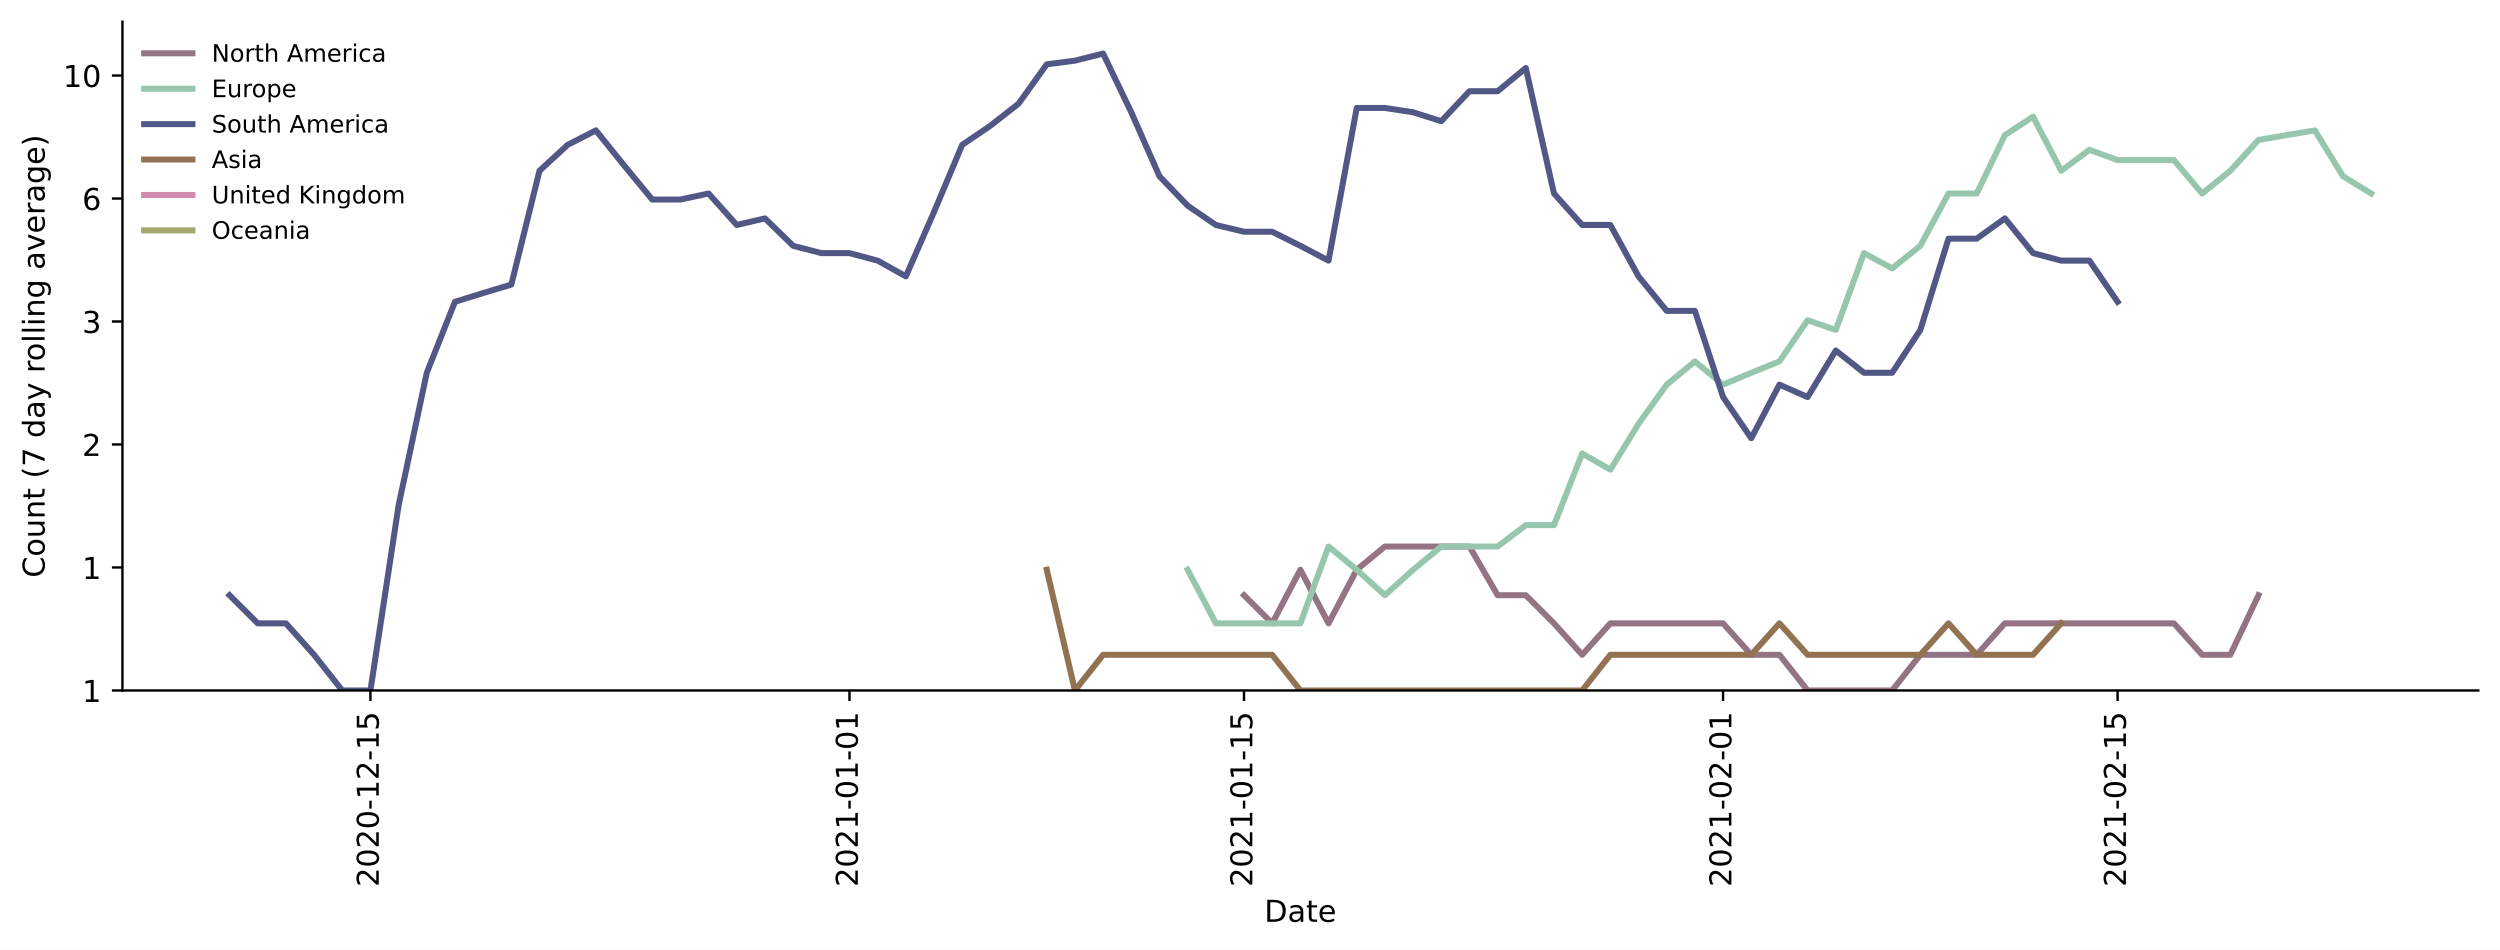
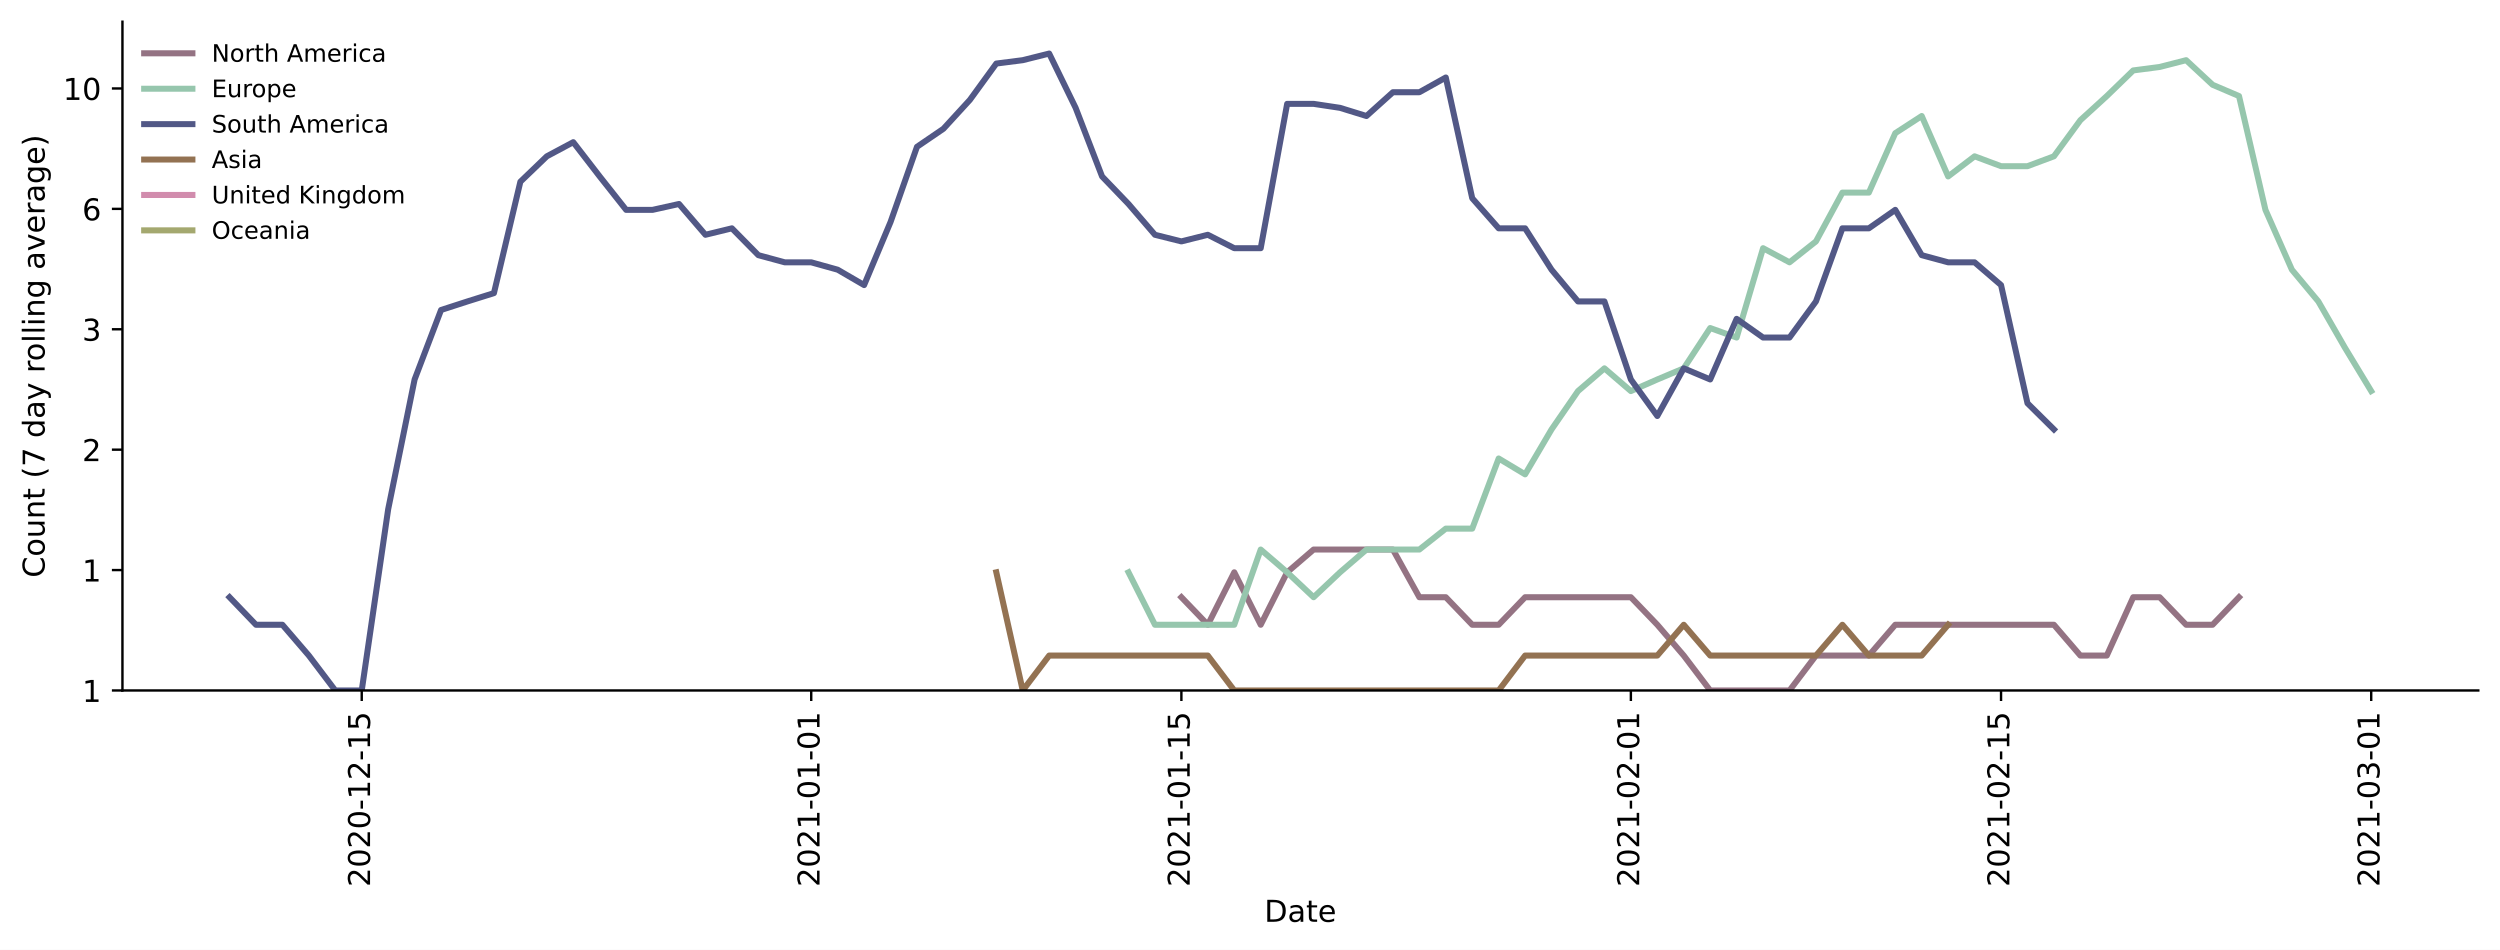
<svg xmlns="http://www.w3.org/2000/svg" xmlns:xlink="http://www.w3.org/1999/xlink" height="314.954pt" version="1.1" viewBox="0 0 829.003 314.954" width="829.003pt">
  <defs>
    <style type="text/css">*{stroke-linecap:butt;stroke-linejoin:round;}</style>
  </defs>
  <g id="figure_1">
    <g id="patch_1">
      <path d="M 0 314.954  L 829.003 314.954  L 829.003 0  L 0 0  z " style="fill:#ffffff;" />
    </g>
    <g id="axes_1">
      <g id="patch_2">
        <path d="M 40.603 228.96  L 821.803 228.96  L 821.803 7.2  L 40.603 7.2  z " style="fill:#ffffff;" />
      </g>
      <g id="matplotlib.axis_1">
        <g id="xtick_1">
          <g id="line2d_1">
            <defs>
-               <path d="M 0 0  L 0 3.5  " id="m86af1c804d" style="stroke:#000000;stroke-width:0.8;" />
-             </defs>
-             <g>
-               <use style="stroke:#000000;stroke-width:0.8;" x="122.835" xlink:href="#m86af1c804d" y="228.96" />
+               <path d="M 0 0  L 0 3.5  " id="m2a9733a56a" style="stroke:#000000;stroke-width:0.8;" />
+             </defs>
+             <g>
+               <use style="stroke:#000000;stroke-width:0.8;" x="119.951" xlink:href="#m2a9733a56a" y="228.96" />
            </g>
          </g>
          <g id="text_1">
-             <g transform="translate(125.5941 294.0756)rotate(-90)scale(0.1 -0.1)">
+             <g transform="translate(122.71 294.0756)rotate(-90)scale(0.1 -0.1)">
              <defs>
                <path d="M 19.188 8.297  L 53.609 8.297  L 53.609 0  L 7.328 0  L 7.328 8.297  Q 12.938 14.109 22.625 23.891  Q 32.328 33.688 34.812 36.531  Q 39.547 41.844 41.422 45.531  Q 43.312 49.219 43.312 52.781  Q 43.312 58.594 39.234 62.25  Q 35.156 65.922 28.609 65.922  Q 23.969 65.922 18.812 64.312  Q 13.672 62.703 7.812 59.422  L 7.812 69.391  Q 13.766 71.781 18.938 73  Q 24.125 74.219 28.422 74.219  Q 39.75 74.219 46.484 68.547  Q 53.219 62.891 53.219 53.422  Q 53.219 48.922 51.531 44.891  Q 49.859 40.875 45.406 35.406  Q 44.188 33.984 37.641 27.219  Q 31.109 20.453 19.188 8.297  z " id="DejaVuSans-50" />
                <path d="M 31.781 66.406  Q 24.172 66.406 20.328 58.906  Q 16.5 51.422 16.5 36.375  Q 16.5 21.391 20.328 13.891  Q 24.172 6.391 31.781 6.391  Q 39.453 6.391 43.281 13.891  Q 47.125 21.391 47.125 36.375  Q 47.125 51.422 43.281 58.906  Q 39.453 66.406 31.781 66.406  z M 31.781 74.219  Q 44.047 74.219 50.516 64.516  Q 56.984 54.828 56.984 36.375  Q 56.984 17.969 50.516 8.266  Q 44.047 -1.422 31.781 -1.422  Q 19.531 -1.422 13.062 8.266  Q 6.594 17.969 6.594 36.375  Q 6.594 54.828 13.062 64.516  Q 19.531 74.219 31.781 74.219  z " id="DejaVuSans-48" />
                <path d="M 4.891 31.391  L 31.203 31.391  L 31.203 23.391  L 4.891 23.391  z " id="DejaVuSans-45" />
                <path d="M 12.406 8.297  L 28.516 8.297  L 28.516 63.922  L 10.984 60.406  L 10.984 69.391  L 28.422 72.906  L 38.281 72.906  L 38.281 8.297  L 54.391 8.297  L 54.391 0  L 12.406 0  z " id="DejaVuSans-49" />
                <path d="M 10.797 72.906  L 49.516 72.906  L 49.516 64.594  L 19.828 64.594  L 19.828 46.734  Q 21.969 47.469 24.109 47.828  Q 26.266 48.188 28.422 48.188  Q 40.625 48.188 47.75 41.5  Q 54.891 34.812 54.891 23.391  Q 54.891 11.625 47.562 5.094  Q 40.234 -1.422 26.906 -1.422  Q 22.312 -1.422 17.547 -0.641  Q 12.797 0.141 7.719 1.703  L 7.719 11.625  Q 12.109 9.234 16.797 8.062  Q 21.484 6.891 26.703 6.891  Q 35.156 6.891 40.078 11.328  Q 45.016 15.766 45.016 23.391  Q 45.016 31 40.078 35.438  Q 35.156 39.891 26.703 39.891  Q 22.75 39.891 18.812 39.016  Q 14.891 38.141 10.797 36.281  z " id="DejaVuSans-53" />
              </defs>
              <use xlink:href="#DejaVuSans-50" />
              <use x="63.623" xlink:href="#DejaVuSans-48" />
              <use x="127.246" xlink:href="#DejaVuSans-50" />
              <use x="190.869" xlink:href="#DejaVuSans-48" />
              <use x="254.492" xlink:href="#DejaVuSans-45" />
              <use x="290.576" xlink:href="#DejaVuSans-49" />
              <use x="354.199" xlink:href="#DejaVuSans-50" />
              <use x="417.822" xlink:href="#DejaVuSans-45" />
              <use x="453.906" xlink:href="#DejaVuSans-49" />
              <use x="517.529" xlink:href="#DejaVuSans-53" />
            </g>
          </g>
        </g>
        <g id="xtick_2">
          <g id="line2d_2">
            <g>
-               <use style="stroke:#000000;stroke-width:0.8;" x="281.691" xlink:href="#m86af1c804d" y="228.96" />
+               <use style="stroke:#000000;stroke-width:0.8;" x="269.001" xlink:href="#m2a9733a56a" y="228.96" />
            </g>
          </g>
          <g id="text_2">
-             <g transform="translate(284.4505 294.0756)rotate(-90)scale(0.1 -0.1)">
+             <g transform="translate(271.7605 294.0756)rotate(-90)scale(0.1 -0.1)">
              <use xlink:href="#DejaVuSans-50" />
              <use x="63.623" xlink:href="#DejaVuSans-48" />
              <use x="127.246" xlink:href="#DejaVuSans-50" />
              <use x="190.869" xlink:href="#DejaVuSans-49" />
              <use x="254.492" xlink:href="#DejaVuSans-45" />
              <use x="290.576" xlink:href="#DejaVuSans-48" />
              <use x="354.199" xlink:href="#DejaVuSans-49" />
              <use x="417.822" xlink:href="#DejaVuSans-45" />
              <use x="453.906" xlink:href="#DejaVuSans-48" />
              <use x="517.529" xlink:href="#DejaVuSans-49" />
            </g>
          </g>
        </g>
        <g id="xtick_3">
          <g id="line2d_3">
            <g>
-               <use style="stroke:#000000;stroke-width:0.8;" x="412.514" xlink:href="#m86af1c804d" y="228.96" />
+               <use style="stroke:#000000;stroke-width:0.8;" x="391.749" xlink:href="#m2a9733a56a" y="228.96" />
            </g>
          </g>
          <g id="text_3">
-             <g transform="translate(415.2735 294.0756)rotate(-90)scale(0.1 -0.1)">
+             <g transform="translate(394.508 294.0756)rotate(-90)scale(0.1 -0.1)">
              <use xlink:href="#DejaVuSans-50" />
              <use x="63.623" xlink:href="#DejaVuSans-48" />
              <use x="127.246" xlink:href="#DejaVuSans-50" />
              <use x="190.869" xlink:href="#DejaVuSans-49" />
              <use x="254.492" xlink:href="#DejaVuSans-45" />
              <use x="290.576" xlink:href="#DejaVuSans-48" />
              <use x="354.199" xlink:href="#DejaVuSans-49" />
              <use x="417.822" xlink:href="#DejaVuSans-45" />
              <use x="453.906" xlink:href="#DejaVuSans-49" />
              <use x="517.529" xlink:href="#DejaVuSans-53" />
            </g>
          </g>
        </g>
        <g id="xtick_4">
          <g id="line2d_4">
            <g>
-               <use style="stroke:#000000;stroke-width:0.8;" x="571.371" xlink:href="#m86af1c804d" y="228.96" />
+               <use style="stroke:#000000;stroke-width:0.8;" x="540.799" xlink:href="#m2a9733a56a" y="228.96" />
            </g>
          </g>
          <g id="text_4">
-             <g transform="translate(574.13 294.0756)rotate(-90)scale(0.1 -0.1)">
+             <g transform="translate(543.5585 294.0756)rotate(-90)scale(0.1 -0.1)">
              <use xlink:href="#DejaVuSans-50" />
              <use x="63.623" xlink:href="#DejaVuSans-48" />
              <use x="127.246" xlink:href="#DejaVuSans-50" />
              <use x="190.869" xlink:href="#DejaVuSans-49" />
              <use x="254.492" xlink:href="#DejaVuSans-45" />
              <use x="290.576" xlink:href="#DejaVuSans-48" />
              <use x="354.199" xlink:href="#DejaVuSans-50" />
              <use x="417.822" xlink:href="#DejaVuSans-45" />
              <use x="453.906" xlink:href="#DejaVuSans-48" />
              <use x="517.529" xlink:href="#DejaVuSans-49" />
            </g>
          </g>
        </g>
        <g id="xtick_5">
          <g id="line2d_5">
            <g>
-               <use style="stroke:#000000;stroke-width:0.8;" x="702.194" xlink:href="#m86af1c804d" y="228.96" />
+               <use style="stroke:#000000;stroke-width:0.8;" x="663.547" xlink:href="#m2a9733a56a" y="228.96" />
            </g>
          </g>
          <g id="text_5">
-             <g transform="translate(704.9529 294.0756)rotate(-90)scale(0.1 -0.1)">
+             <g transform="translate(666.3059 294.0756)rotate(-90)scale(0.1 -0.1)">
              <use xlink:href="#DejaVuSans-50" />
              <use x="63.623" xlink:href="#DejaVuSans-48" />
              <use x="127.246" xlink:href="#DejaVuSans-50" />
              <use x="190.869" xlink:href="#DejaVuSans-49" />
              <use x="254.492" xlink:href="#DejaVuSans-45" />
              <use x="290.576" xlink:href="#DejaVuSans-48" />
              <use x="354.199" xlink:href="#DejaVuSans-50" />
              <use x="417.822" xlink:href="#DejaVuSans-45" />
              <use x="453.906" xlink:href="#DejaVuSans-49" />
              <use x="517.529" xlink:href="#DejaVuSans-53" />
            </g>
          </g>
        </g>
-         <g id="text_6">
+         <g id="xtick_6">
+           <g id="line2d_6">
+             <g>
+               <use style="stroke:#000000;stroke-width:0.8;" x="786.294" xlink:href="#m2a9733a56a" y="228.96" />
+             </g>
+           </g>
+           <g id="text_6">
+             <g transform="translate(789.0534 294.0756)rotate(-90)scale(0.1 -0.1)">
+               <defs>
+                 <path d="M 40.578 39.312  Q 47.656 37.797 51.625 33  Q 55.609 28.219 55.609 21.188  Q 55.609 10.406 48.188 4.484  Q 40.766 -1.422 27.094 -1.422  Q 22.516 -1.422 17.656 -0.516  Q 12.797 0.391 7.625 2.203  L 7.625 11.719  Q 11.719 9.328 16.594 8.109  Q 21.484 6.891 26.812 6.891  Q 36.078 6.891 40.938 10.547  Q 45.797 14.203 45.797 21.188  Q 45.797 27.641 41.281 31.266  Q 36.766 34.906 28.719 34.906  L 20.219 34.906  L 20.219 43.016  L 29.109 43.016  Q 36.375 43.016 40.234 45.922  Q 44.094 48.828 44.094 54.297  Q 44.094 59.906 40.109 62.906  Q 36.141 65.922 28.719 65.922  Q 24.656 65.922 20.016 65.031  Q 15.375 64.156 9.812 62.312  L 9.812 71.094  Q 15.438 72.656 20.344 73.438  Q 25.25 74.219 29.594 74.219  Q 40.828 74.219 47.359 69.109  Q 53.906 64.016 53.906 55.328  Q 53.906 49.266 50.438 45.094  Q 46.969 40.922 40.578 39.312  z " id="DejaVuSans-51" />
+               </defs>
+               <use xlink:href="#DejaVuSans-50" />
+               <use x="63.623" xlink:href="#DejaVuSans-48" />
+               <use x="127.246" xlink:href="#DejaVuSans-50" />
+               <use x="190.869" xlink:href="#DejaVuSans-49" />
+               <use x="254.492" xlink:href="#DejaVuSans-45" />
+               <use x="290.576" xlink:href="#DejaVuSans-48" />
+               <use x="354.199" xlink:href="#DejaVuSans-51" />
+               <use x="417.822" xlink:href="#DejaVuSans-45" />
+               <use x="453.906" xlink:href="#DejaVuSans-48" />
+               <use x="517.529" xlink:href="#DejaVuSans-49" />
+             </g>
+           </g>
+         </g>
+         <g id="text_7">
          <g transform="translate(419.2523 305.6741)scale(0.1 -0.1)">
            <defs>
              <path d="M 19.672 64.797  L 19.672 8.109  L 31.594 8.109  Q 46.688 8.109 53.688 14.938  Q 60.688 21.781 60.688 36.531  Q 60.688 51.172 53.688 57.984  Q 46.688 64.797 31.594 64.797  z M 9.812 72.906  L 30.078 72.906  Q 51.266 72.906 61.172 64.094  Q 71.094 55.281 71.094 36.531  Q 71.094 17.672 61.125 8.828  Q 51.172 0 30.078 0  L 9.812 0  z " id="DejaVuSans-68" />
              <path d="M 34.281 27.484  Q 23.391 27.484 19.188 25  Q 14.984 22.516 14.984 16.5  Q 14.984 11.719 18.141 8.906  Q 21.297 6.109 26.703 6.109  Q 34.188 6.109 38.703 11.406  Q 43.219 16.703 43.219 25.484  L 43.219 27.484  z M 52.203 31.203  L 52.203 0  L 43.219 0  L 43.219 8.297  Q 40.141 3.328 35.547 0.953  Q 30.953 -1.422 24.312 -1.422  Q 15.922 -1.422 10.953 3.297  Q 6 8.016 6 15.922  Q 6 25.141 12.172 29.828  Q 18.359 34.516 30.609 34.516  L 43.219 34.516  L 43.219 35.406  Q 43.219 41.609 39.141 45  Q 35.062 48.391 27.688 48.391  Q 23 48.391 18.547 47.266  Q 14.109 46.141 10.016 43.891  L 10.016 52.203  Q 14.938 54.109 19.578 55.047  Q 24.219 56 28.609 56  Q 40.484 56 46.344 49.844  Q 52.203 43.703 52.203 31.203  z " id="DejaVuSans-97" />
              <path d="M 18.312 70.219  L 18.312 54.688  L 36.812 54.688  L 36.812 47.703  L 18.312 47.703  L 18.312 18.016  Q 18.312 11.328 20.141 9.422  Q 21.969 7.516 27.594 7.516  L 36.812 7.516  L 36.812 0  L 27.594 0  Q 17.188 0 13.234 3.875  Q 9.281 7.766 9.281 18.016  L 9.281 47.703  L 2.688 47.703  L 2.688 54.688  L 9.281 54.688  L 9.281 70.219  z " id="DejaVuSans-116" />
              <path d="M 56.203 29.594  L 56.203 25.203  L 14.891 25.203  Q 15.484 15.922 20.484 11.062  Q 25.484 6.203 34.422 6.203  Q 39.594 6.203 44.453 7.469  Q 49.312 8.734 54.109 11.281  L 54.109 2.781  Q 49.266 0.734 44.188 -0.344  Q 39.109 -1.422 33.891 -1.422  Q 20.797 -1.422 13.156 6.188  Q 5.516 13.812 5.516 26.812  Q 5.516 40.234 12.766 48.109  Q 20.016 56 32.328 56  Q 43.359 56 49.781 48.891  Q 56.203 41.797 56.203 29.594  z M 47.219 32.234  Q 47.125 39.594 43.094 43.984  Q 39.062 48.391 32.422 48.391  Q 24.906 48.391 20.391 44.141  Q 15.875 39.891 15.188 32.172  z " id="DejaVuSans-101" />
            </defs>
            <use xlink:href="#DejaVuSans-68" />
            <use x="77.002" xlink:href="#DejaVuSans-97" />
            <use x="138.281" xlink:href="#DejaVuSans-116" />
            <use x="177.49" xlink:href="#DejaVuSans-101" />
          </g>
        </g>
      </g>
      <g id="matplotlib.axis_2">
        <g id="ytick_1">
-           <g id="line2d_6">
-             <defs>
-               <path d="M 0 0  L -3.5 0  " id="mdc202c6b86" style="stroke:#000000;stroke-width:0.8;" />
-             </defs>
-             <g>
-               <use style="stroke:#000000;stroke-width:0.8;" x="40.603" xlink:href="#mdc202c6b86" y="228.96" />
-             </g>
-           </g>
-           <g id="text_7">
+           <g id="line2d_7">
+             <defs>
+               <path d="M 0 0  L -3.5 0  " id="m285153ba21" style="stroke:#000000;stroke-width:0.8;" />
+             </defs>
+             <g>
+               <use style="stroke:#000000;stroke-width:0.8;" x="40.603" xlink:href="#m285153ba21" y="228.96" />
+             </g>
+           </g>
+           <g id="text_8">
            <g transform="translate(27.24063 232.7592)scale(0.1 -0.1)">
              <use xlink:href="#DejaVuSans-49" />
            </g>
          </g>
        </g>
        <g id="ytick_2">
-           <g id="line2d_7">
-             <g>
-               <use style="stroke:#000000;stroke-width:0.8;" x="40.603" xlink:href="#mdc202c6b86" y="188.177" />
-             </g>
-           </g>
-           <g id="text_8">
-             <g transform="translate(27.24063 191.9758)scale(0.1 -0.1)">
+           <g id="line2d_8">
+             <g>
+               <use style="stroke:#000000;stroke-width:0.8;" x="40.603" xlink:href="#m285153ba21" y="189.035" />
+             </g>
+           </g>
+           <g id="text_9">
+             <g transform="translate(27.24063 192.8345)scale(0.1 -0.1)">
              <use xlink:href="#DejaVuSans-49" />
            </g>
          </g>
        </g>
        <g id="ytick_3">
-           <g id="line2d_8">
-             <g>
-               <use style="stroke:#000000;stroke-width:0.8;" x="40.603" xlink:href="#mdc202c6b86" y="147.393" />
-             </g>
-           </g>
-           <g id="text_9">
-             <g transform="translate(27.24063 151.1924)scale(0.1 -0.1)">
+           <g id="line2d_9">
+             <g>
+               <use style="stroke:#000000;stroke-width:0.8;" x="40.603" xlink:href="#m285153ba21" y="149.111" />
+             </g>
+           </g>
+           <g id="text_10">
+             <g transform="translate(27.24063 152.9098)scale(0.1 -0.1)">
              <use xlink:href="#DejaVuSans-50" />
            </g>
          </g>
        </g>
        <g id="ytick_4">
-           <g id="line2d_9">
-             <g>
-               <use style="stroke:#000000;stroke-width:0.8;" x="40.603" xlink:href="#mdc202c6b86" y="106.61" />
-             </g>
-           </g>
-           <g id="text_10">
-             <g transform="translate(27.24063 110.409)scale(0.1 -0.1)">
-               <defs>
-                 <path d="M 40.578 39.312  Q 47.656 37.797 51.625 33  Q 55.609 28.219 55.609 21.188  Q 55.609 10.406 48.188 4.484  Q 40.766 -1.422 27.094 -1.422  Q 22.516 -1.422 17.656 -0.516  Q 12.797 0.391 7.625 2.203  L 7.625 11.719  Q 11.719 9.328 16.594 8.109  Q 21.484 6.891 26.812 6.891  Q 36.078 6.891 40.938 10.547  Q 45.797 14.203 45.797 21.188  Q 45.797 27.641 41.281 31.266  Q 36.766 34.906 28.719 34.906  L 20.219 34.906  L 20.219 43.016  L 29.109 43.016  Q 36.375 43.016 40.234 45.922  Q 44.094 48.828 44.094 54.297  Q 44.094 59.906 40.109 62.906  Q 36.141 65.922 28.719 65.922  Q 24.656 65.922 20.016 65.031  Q 15.375 64.156 9.812 62.312  L 9.812 71.094  Q 15.438 72.656 20.344 73.438  Q 25.25 74.219 29.594 74.219  Q 40.828 74.219 47.359 69.109  Q 53.906 64.016 53.906 55.328  Q 53.906 49.266 50.438 45.094  Q 46.969 40.922 40.578 39.312  z " id="DejaVuSans-51" />
-               </defs>
+           <g id="line2d_10">
+             <g>
+               <use style="stroke:#000000;stroke-width:0.8;" x="40.603" xlink:href="#m285153ba21" y="109.186" />
+             </g>
+           </g>
+           <g id="text_11">
+             <g transform="translate(27.24063 112.9852)scale(0.1 -0.1)">
              <use xlink:href="#DejaVuSans-51" />
            </g>
          </g>
        </g>
        <g id="ytick_5">
-           <g id="line2d_10">
-             <g>
-               <use style="stroke:#000000;stroke-width:0.8;" x="40.603" xlink:href="#mdc202c6b86" y="65.826" />
-             </g>
-           </g>
-           <g id="text_11">
-             <g transform="translate(27.24063 69.62562)scale(0.1 -0.1)">
+           <g id="line2d_11">
+             <g>
+               <use style="stroke:#000000;stroke-width:0.8;" x="40.603" xlink:href="#m285153ba21" y="69.261" />
+             </g>
+           </g>
+           <g id="text_12">
+             <g transform="translate(27.24063 73.06046)scale(0.1 -0.1)">
              <defs>
                <path d="M 33.016 40.375  Q 26.375 40.375 22.484 35.828  Q 18.609 31.297 18.609 23.391  Q 18.609 15.531 22.484 10.953  Q 26.375 6.391 33.016 6.391  Q 39.656 6.391 43.531 10.953  Q 47.406 15.531 47.406 23.391  Q 47.406 31.297 43.531 35.828  Q 39.656 40.375 33.016 40.375  z M 52.594 71.297  L 52.594 62.312  Q 48.875 64.062 45.094 64.984  Q 41.312 65.922 37.594 65.922  Q 27.828 65.922 22.672 59.328  Q 17.531 52.734 16.797 39.406  Q 19.672 43.656 24.016 45.922  Q 28.375 48.188 33.594 48.188  Q 44.578 48.188 50.953 41.516  Q 57.328 34.859 57.328 23.391  Q 57.328 12.156 50.688 5.359  Q 44.047 -1.422 33.016 -1.422  Q 20.359 -1.422 13.672 8.266  Q 6.984 17.969 6.984 36.375  Q 6.984 53.656 15.188 63.938  Q 23.391 74.219 37.203 74.219  Q 40.922 74.219 44.703 73.484  Q 48.484 72.75 52.594 71.297  z " id="DejaVuSans-54" />
              </defs>
              <use xlink:href="#DejaVuSans-54" />
            </g>
          </g>
        </g>
        <g id="ytick_6">
-           <g id="line2d_11">
-             <g>
-               <use style="stroke:#000000;stroke-width:0.8;" x="40.603" xlink:href="#mdc202c6b86" y="25.043" />
-             </g>
-           </g>
-           <g id="text_12">
-             <g transform="translate(20.87813 28.84223)scale(0.1 -0.1)">
+           <g id="line2d_12">
+             <g>
+               <use style="stroke:#000000;stroke-width:0.8;" x="40.603" xlink:href="#m285153ba21" y="29.337" />
+             </g>
+           </g>
+           <g id="text_13">
+             <g transform="translate(20.87813 33.13577)scale(0.1 -0.1)">
              <use xlink:href="#DejaVuSans-49" />
              <use x="63.623" xlink:href="#DejaVuSans-48" />
            </g>
          </g>
        </g>
-         <g id="text_13">
+         <g id="text_14">
          <g transform="translate(14.79844 191.548)rotate(-90)scale(0.1 -0.1)">
            <defs>
              <path d="M 64.406 67.281  L 64.406 56.891  Q 59.422 61.531 53.781 63.812  Q 48.141 66.109 41.797 66.109  Q 29.297 66.109 22.656 58.469  Q 16.016 50.828 16.016 36.375  Q 16.016 21.969 22.656 14.328  Q 29.297 6.688 41.797 6.688  Q 48.141 6.688 53.781 8.984  Q 59.422 11.281 64.406 15.922  L 64.406 5.609  Q 59.234 2.094 53.438 0.328  Q 47.656 -1.422 41.219 -1.422  Q 24.656 -1.422 15.125 8.703  Q 5.609 18.844 5.609 36.375  Q 5.609 53.953 15.125 64.078  Q 24.656 74.219 41.219 74.219  Q 47.75 74.219 53.531 72.484  Q 59.328 70.75 64.406 67.281  z " id="DejaVuSans-67" />
              <path d="M 30.609 48.391  Q 23.391 48.391 19.188 42.75  Q 14.984 37.109 14.984 27.297  Q 14.984 17.484 19.156 11.844  Q 23.344 6.203 30.609 6.203  Q 37.797 6.203 41.984 11.859  Q 46.188 17.531 46.188 27.297  Q 46.188 37.016 41.984 42.703  Q 37.797 48.391 30.609 48.391  z M 30.609 56  Q 42.328 56 49.016 48.375  Q 55.719 40.766 55.719 27.297  Q 55.719 13.875 49.016 6.219  Q 42.328 -1.422 30.609 -1.422  Q 18.844 -1.422 12.172 6.219  Q 5.516 13.875 5.516 27.297  Q 5.516 40.766 12.172 48.375  Q 18.844 56 30.609 56  z " id="DejaVuSans-111" />
              <path d="M 8.5 21.578  L 8.5 54.688  L 17.484 54.688  L 17.484 21.922  Q 17.484 14.156 20.5 10.266  Q 23.531 6.391 29.594 6.391  Q 36.859 6.391 41.078 11.031  Q 45.312 15.672 45.312 23.688  L 45.312 54.688  L 54.297 54.688  L 54.297 0  L 45.312 0  L 45.312 8.406  Q 42.047 3.422 37.719 1  Q 33.406 -1.422 27.688 -1.422  Q 18.266 -1.422 13.375 4.438  Q 8.5 10.297 8.5 21.578  z M 31.109 56  z " id="DejaVuSans-117" />
              <path d="M 54.891 33.016  L 54.891 0  L 45.906 0  L 45.906 32.719  Q 45.906 40.484 42.875 44.328  Q 39.844 48.188 33.797 48.188  Q 26.516 48.188 22.312 43.547  Q 18.109 38.922 18.109 30.906  L 18.109 0  L 9.078 0  L 9.078 54.688  L 18.109 54.688  L 18.109 46.188  Q 21.344 51.125 25.703 53.562  Q 30.078 56 35.797 56  Q 45.219 56 50.047 50.172  Q 54.891 44.344 54.891 33.016  z " id="DejaVuSans-110" />
              <path id="DejaVuSans-32" />
              <path d="M 31 75.875  Q 24.469 64.656 21.281 53.656  Q 18.109 42.672 18.109 31.391  Q 18.109 20.125 21.312 9.062  Q 24.516 -2 31 -13.188  L 23.188 -13.188  Q 15.875 -1.703 12.234 9.375  Q 8.594 20.453 8.594 31.391  Q 8.594 42.281 12.203 53.312  Q 15.828 64.359 23.188 75.875  z " id="DejaVuSans-40" />
              <path d="M 8.203 72.906  L 55.078 72.906  L 55.078 68.703  L 28.609 0  L 18.312 0  L 43.219 64.594  L 8.203 64.594  z " id="DejaVuSans-55" />
              <path d="M 45.406 46.391  L 45.406 75.984  L 54.391 75.984  L 54.391 0  L 45.406 0  L 45.406 8.203  Q 42.578 3.328 38.25 0.953  Q 33.938 -1.422 27.875 -1.422  Q 17.969 -1.422 11.734 6.484  Q 5.516 14.406 5.516 27.297  Q 5.516 40.188 11.734 48.094  Q 17.969 56 27.875 56  Q 33.938 56 38.25 53.625  Q 42.578 51.266 45.406 46.391  z M 14.797 27.297  Q 14.797 17.391 18.875 11.75  Q 22.953 6.109 30.078 6.109  Q 37.203 6.109 41.297 11.75  Q 45.406 17.391 45.406 27.297  Q 45.406 37.203 41.297 42.844  Q 37.203 48.484 30.078 48.484  Q 22.953 48.484 18.875 42.844  Q 14.797 37.203 14.797 27.297  z " id="DejaVuSans-100" />
              <path d="M 32.172 -5.078  Q 28.375 -14.844 24.75 -17.812  Q 21.141 -20.797 15.094 -20.797  L 7.906 -20.797  L 7.906 -13.281  L 13.188 -13.281  Q 16.891 -13.281 18.938 -11.516  Q 21 -9.766 23.484 -3.219  L 25.094 0.875  L 2.984 54.688  L 12.5 54.688  L 29.594 11.922  L 46.688 54.688  L 56.203 54.688  z " id="DejaVuSans-121" />
              <path d="M 41.109 46.297  Q 39.594 47.172 37.812 47.578  Q 36.031 48 33.891 48  Q 26.266 48 22.188 43.047  Q 18.109 38.094 18.109 28.812  L 18.109 0  L 9.078 0  L 9.078 54.688  L 18.109 54.688  L 18.109 46.188  Q 20.953 51.172 25.484 53.578  Q 30.031 56 36.531 56  Q 37.453 56 38.578 55.875  Q 39.703 55.766 41.062 55.516  z " id="DejaVuSans-114" />
              <path d="M 9.422 75.984  L 18.406 75.984  L 18.406 0  L 9.422 0  z " id="DejaVuSans-108" />
              <path d="M 9.422 54.688  L 18.406 54.688  L 18.406 0  L 9.422 0  z M 9.422 75.984  L 18.406 75.984  L 18.406 64.594  L 9.422 64.594  z " id="DejaVuSans-105" />
              <path d="M 45.406 27.984  Q 45.406 37.75 41.375 43.109  Q 37.359 48.484 30.078 48.484  Q 22.859 48.484 18.828 43.109  Q 14.797 37.75 14.797 27.984  Q 14.797 18.266 18.828 12.891  Q 22.859 7.516 30.078 7.516  Q 37.359 7.516 41.375 12.891  Q 45.406 18.266 45.406 27.984  z M 54.391 6.781  Q 54.391 -7.172 48.188 -13.984  Q 42 -20.797 29.203 -20.797  Q 24.469 -20.797 20.266 -20.094  Q 16.062 -19.391 12.109 -17.922  L 12.109 -9.188  Q 16.062 -11.328 19.922 -12.344  Q 23.781 -13.375 27.781 -13.375  Q 36.625 -13.375 41.016 -8.766  Q 45.406 -4.156 45.406 5.172  L 45.406 9.625  Q 42.625 4.781 38.281 2.391  Q 33.938 0 27.875 0  Q 17.828 0 11.672 7.656  Q 5.516 15.328 5.516 27.984  Q 5.516 40.672 11.672 48.328  Q 17.828 56 27.875 56  Q 33.938 56 38.281 53.609  Q 42.625 51.219 45.406 46.391  L 45.406 54.688  L 54.391 54.688  z " id="DejaVuSans-103" />
              <path d="M 2.984 54.688  L 12.5 54.688  L 29.594 8.797  L 46.688 54.688  L 56.203 54.688  L 35.688 0  L 23.484 0  z " id="DejaVuSans-118" />
              <path d="M 8.016 75.875  L 15.828 75.875  Q 23.141 64.359 26.781 53.312  Q 30.422 42.281 30.422 31.391  Q 30.422 20.453 26.781 9.375  Q 23.141 -1.703 15.828 -13.188  L 8.016 -13.188  Q 14.5 -2 17.703 9.062  Q 20.906 20.125 20.906 31.391  Q 20.906 42.672 17.703 53.656  Q 14.5 64.656 8.016 75.875  z " id="DejaVuSans-41" />
            </defs>
            <use xlink:href="#DejaVuSans-67" />
            <use x="69.824" xlink:href="#DejaVuSans-111" />
            <use x="131.006" xlink:href="#DejaVuSans-117" />
            <use x="194.385" xlink:href="#DejaVuSans-110" />
            <use x="257.764" xlink:href="#DejaVuSans-116" />
            <use x="296.973" xlink:href="#DejaVuSans-32" />
            <use x="328.76" xlink:href="#DejaVuSans-40" />
            <use x="367.773" xlink:href="#DejaVuSans-55" />
            <use x="431.396" xlink:href="#DejaVuSans-32" />
            <use x="463.184" xlink:href="#DejaVuSans-100" />
            <use x="526.66" xlink:href="#DejaVuSans-97" />
            <use x="587.939" xlink:href="#DejaVuSans-121" />
            <use x="647.119" xlink:href="#DejaVuSans-32" />
            <use x="678.906" xlink:href="#DejaVuSans-114" />
            <use x="717.77" xlink:href="#DejaVuSans-111" />
            <use x="778.951" xlink:href="#DejaVuSans-108" />
            <use x="806.734" xlink:href="#DejaVuSans-108" />
            <use x="834.518" xlink:href="#DejaVuSans-105" />
            <use x="862.301" xlink:href="#DejaVuSans-110" />
            <use x="925.68" xlink:href="#DejaVuSans-103" />
            <use x="989.156" xlink:href="#DejaVuSans-32" />
            <use x="1020.943" xlink:href="#DejaVuSans-97" />
            <use x="1082.223" xlink:href="#DejaVuSans-118" />
            <use x="1141.402" xlink:href="#DejaVuSans-101" />
            <use x="1202.926" xlink:href="#DejaVuSans-114" />
            <use x="1244.039" xlink:href="#DejaVuSans-97" />
            <use x="1305.318" xlink:href="#DejaVuSans-103" />
            <use x="1368.795" xlink:href="#DejaVuSans-101" />
            <use x="1430.318" xlink:href="#DejaVuSans-41" />
          </g>
        </g>
      </g>
-       <g id="line2d_12">
-         <path clip-path="url(#p3f1f1e6d3f)" d="M 412.514 197.373  L 421.859 206.704  L 431.203 188.932  L 440.548 206.704  L 449.892 188.932  L 459.237 181.226  L 468.581 181.226  L 477.926 181.226  L 487.27 181.226  L 496.615 197.373  L 505.959 197.373  L 515.304 206.704  L 524.648 217.134  L 533.993 206.704  L 543.337 206.704  L 552.682 206.704  L 562.026 206.704  L 571.371 206.704  L 580.715 217.134  L 590.06 217.134  L 599.404 228.96  L 608.749 228.96  L 618.093 228.96  L 627.438 228.96  L 636.782 217.134  L 646.127 217.134  L 655.471 217.134  L 664.816 206.704  L 674.16 206.704  L 683.505 206.704  L 692.849 206.704  L 702.194 206.704  L 711.538 206.704  L 720.883 206.704  L 730.227 217.134  L 739.572 217.134  L 748.916 197.373  " style="fill:none;stroke:#947383;stroke-linecap:square;stroke-width:2;" />
-       </g>
      <g id="line2d_13">
-         <path clip-path="url(#p3f1f1e6d3f)" d="M 393.825 188.932  L 403.17 206.704  L 412.514 206.704  L 421.859 206.704  L 431.203 206.704  L 440.548 181.226  L 449.892 188.932  L 459.237 197.373  L 468.581 188.932  L 477.926 181.226  L 487.27 181.226  L 496.615 181.226  L 505.959 174.138  L 515.304 174.138  L 524.648 150.38  L 533.993 155.749  L 543.337 140.53  L 552.682 127.547  L 562.026 119.841  L 571.371 127.547  L 580.715 123.61  L 590.06 119.841  L 599.404 106.19  L 608.749 109.41  L 618.093 83.933  L 627.438 88.995  L 636.782 81.507  L 646.127 64.172  L 655.471 64.172  L 664.816 44.805  L 674.16 38.695  L 683.505 56.63  L 692.849 49.681  L 702.194 53.087  L 711.538 53.087  L 720.883 53.087  L 730.227 64.172  L 739.572 56.63  L 748.916 46.4  L 758.261 44.805  L 767.605 43.237  L 776.95 58.456  L 786.294 64.172  " style="fill:none;stroke:#96c6ad;stroke-linecap:square;stroke-width:2;" />
+         <path clip-path="url(#p461208b7fa)" d="M 391.749 198.038  L 400.516 207.172  L 409.284 189.775  L 418.052 207.172  L 426.819 189.775  L 435.587 182.232  L 444.355 182.232  L 453.122 182.232  L 461.89 182.232  L 470.658 198.038  L 479.425 198.038  L 488.193 207.172  L 496.961 207.172  L 505.728 198.038  L 514.496 198.038  L 523.264 198.038  L 532.031 198.038  L 540.799 198.038  L 549.567 207.172  L 558.334 217.383  L 567.102 228.96  L 575.87 228.96  L 584.637 228.96  L 593.405 228.96  L 602.173 217.383  L 610.94 217.383  L 619.708 217.383  L 628.476 207.172  L 637.244 207.172  L 646.011 207.172  L 654.779 207.172  L 663.547 207.172  L 672.314 207.172  L 681.082 207.172  L 689.85 217.383  L 698.617 217.383  L 707.385 198.038  L 716.153 198.038  L 724.92 207.172  L 733.688 207.172  L 742.456 198.038  " style="fill:none;stroke:#947383;stroke-linecap:square;stroke-width:2;" />
      </g>
      <g id="line2d_14">
-         <path clip-path="url(#p3f1f1e6d3f)" d="M 76.112 197.373  L 85.457 206.704  L 94.801 206.704  L 104.146 217.134  L 113.49 228.96  L 122.835 228.96  L 132.179 167.575  L 141.524 123.61  L 150.868 100.08  L 160.213 97.176  L 169.557 94.364  L 178.902 56.63  L 188.246 48.025  L 197.591 43.237  L 206.935 54.841  L 216.28 66.162  L 225.624 66.162  L 234.969 64.172  L 244.313 74.603  L 253.658 72.416  L 263.002 81.507  L 272.347 83.933  L 281.691 83.933  L 291.036 86.428  L 300.38 91.639  L 309.725 70.282  L 319.069 48.025  L 328.414 41.697  L 337.758 34.374  L 347.103 21.327  L 356.447 20.122  L 365.792 17.76  L 375.136 37.231  L 384.481 58.456  L 393.825 68.198  L 403.17 74.603  L 412.514 76.845  L 421.859 76.845  L 431.203 81.507  L 440.548 86.428  L 449.892 35.791  L 459.237 35.791  L 468.581 37.231  L 477.926 40.183  L 487.27 30.254  L 496.615 30.254  L 505.959 22.548  L 515.304 64.172  L 524.648 74.603  L 533.993 74.603  L 543.337 91.639  L 552.682 103.082  L 562.026 103.082  L 571.371 131.667  L 580.715 145.318  L 590.06 127.547  L 599.404 131.667  L 608.749 116.226  L 618.093 123.61  L 627.438 123.61  L 636.782 109.41  L 646.127 79.145  L 655.471 79.145  L 664.816 72.416  L 674.16 83.933  L 683.505 86.428  L 692.849 86.428  L 702.194 100.08  " style="fill:none;stroke:#525886;stroke-linecap:square;stroke-width:2;" />
+         <path clip-path="url(#p461208b7fa)" d="M 374.213 189.775  L 382.981 207.172  L 391.749 207.172  L 400.516 207.172  L 409.284 207.172  L 418.052 182.232  L 426.819 189.775  L 435.587 198.038  L 444.355 189.775  L 453.122 182.232  L 461.89 182.232  L 470.658 182.232  L 479.425 175.292  L 488.193 175.292  L 496.961 152.035  L 505.728 157.291  L 514.496 142.392  L 523.264 129.682  L 532.031 122.139  L 540.799 129.682  L 549.567 125.829  L 558.334 122.139  L 567.102 108.775  L 575.87 111.928  L 584.637 82.3  L 593.405 86.987  L 602.173 80.048  L 610.94 63.871  L 619.708 63.871  L 628.476 44.158  L 637.244 38.471  L 646.011 58.507  L 654.779 51.835  L 663.547 55.107  L 672.314 55.107  L 681.082 51.835  L 689.85 39.858  L 698.617 31.85  L 707.385 23.355  L 716.153 22.207  L 724.92 19.955  L 733.688 28.107  L 742.456 31.85  L 751.223 69.59  L 759.991 89.429  L 768.759 99.951  L 777.526 115.2  L 786.294 129.682  " style="fill:none;stroke:#96c6ad;stroke-linecap:square;stroke-width:2;" />
      </g>
      <g id="line2d_15">
-         <path clip-path="url(#p3f1f1e6d3f)" d="M 347.103 188.932  L 356.447 228.96  L 365.792 217.134  L 375.136 217.134  L 384.481 217.134  L 393.825 217.134  L 403.17 217.134  L 412.514 217.134  L 421.859 217.134  L 431.203 228.96  L 440.548 228.96  L 449.892 228.96  L 459.237 228.96  L 468.581 228.96  L 477.926 228.96  L 487.27 228.96  L 496.615 228.96  L 505.959 228.96  L 515.304 228.96  L 524.648 228.96  L 533.993 217.134  L 543.337 217.134  L 552.682 217.134  L 562.026 217.134  L 571.371 217.134  L 580.715 217.134  L 590.06 206.704  L 599.404 217.134  L 608.749 217.134  L 618.093 217.134  L 627.438 217.134  L 636.782 217.134  L 646.127 206.704  L 655.471 217.134  L 664.816 217.134  L 674.16 217.134  L 683.505 206.704  " style="fill:none;stroke:#937252;stroke-linecap:square;stroke-width:2;" />
+         <path clip-path="url(#p461208b7fa)" d="M 76.112 198.038  L 84.88 207.172  L 93.648 207.172  L 102.415 217.383  L 111.183 228.96  L 119.951 228.96  L 128.718 168.867  L 137.486 125.829  L 146.254 102.793  L 155.021 99.951  L 163.789 97.198  L 172.557 60.259  L 181.324 51.835  L 190.092 47.148  L 198.86 58.507  L 207.627 69.59  L 216.395 69.59  L 225.163 67.641  L 233.93 77.853  L 242.698 75.712  L 251.466 84.612  L 260.233 86.987  L 269.001 86.987  L 277.769 89.429  L 286.536 94.53  L 295.304 73.623  L 304.072 48.682  L 312.839 42.701  L 321.607 33.134  L 330.375 21.074  L 339.143 19.955  L 347.91 17.76  L 356.678 35.761  L 365.446 58.507  L 374.213 67.641  L 382.981 77.853  L 391.749 80.048  L 400.516 77.853  L 409.284 82.3  L 418.052 82.3  L 426.819 34.438  L 435.587 34.438  L 444.355 35.761  L 453.122 38.471  L 461.89 30.584  L 470.658 30.584  L 479.425 25.698  L 488.193 65.736  L 496.961 75.712  L 505.728 75.712  L 514.496 89.429  L 523.264 99.951  L 532.031 99.951  L 540.799 125.829  L 549.567 137.945  L 558.334 122.139  L 567.102 125.829  L 575.87 105.732  L 584.637 111.928  L 593.405 111.928  L 602.173 99.951  L 610.94 75.712  L 619.708 75.712  L 628.476 69.59  L 637.244 84.612  L 646.011 86.987  L 654.779 86.987  L 663.547 94.53  L 672.314 133.715  L 681.082 142.392  " style="fill:none;stroke:#525886;stroke-linecap:square;stroke-width:2;" />
      </g>
      <g id="line2d_16">
-         <path clip-path="url(#p3f1f1e6d3f)" d="M 0 0  " style="fill:none;stroke:#d18cad;stroke-linecap:square;stroke-width:2;" />
+         <path clip-path="url(#p461208b7fa)" d="M 330.375 189.775  L 339.143 228.96  L 347.91 217.383  L 356.678 217.383  L 365.446 217.383  L 374.213 217.383  L 382.981 217.383  L 391.749 217.383  L 400.516 217.383  L 409.284 228.96  L 418.052 228.96  L 426.819 228.96  L 435.587 228.96  L 444.355 228.96  L 453.122 228.96  L 461.89 228.96  L 470.658 228.96  L 479.425 228.96  L 488.193 228.96  L 496.961 228.96  L 505.728 217.383  L 514.496 217.383  L 523.264 217.383  L 532.031 217.383  L 540.799 217.383  L 549.567 217.383  L 558.334 207.172  L 567.102 217.383  L 575.87 217.383  L 584.637 217.383  L 593.405 217.383  L 602.173 217.383  L 610.94 207.172  L 619.708 217.383  L 628.476 217.383  L 637.244 217.383  L 646.011 207.172  " style="fill:none;stroke:#937252;stroke-linecap:square;stroke-width:2;" />
      </g>
      <g id="line2d_17">
-         <path clip-path="url(#p3f1f1e6d3f)" d="M 0 0  " style="fill:none;stroke:#a4a86f;stroke-linecap:square;stroke-width:2;" />
+         <path clip-path="url(#p461208b7fa)" d="M 0 0  " style="fill:none;stroke:#d18cad;stroke-linecap:square;stroke-width:2;" />
+       </g>
+       <g id="line2d_18">
+         <path clip-path="url(#p461208b7fa)" d="M 0 0  " style="fill:none;stroke:#a4a86f;stroke-linecap:square;stroke-width:2;" />
      </g>
      <g id="patch_3">
        <path d="M 40.603 228.96  L 40.603 7.2  " style="fill:none;stroke:#000000;stroke-linecap:square;stroke-linejoin:miter;stroke-width:0.8;" />
      </g>
      <g id="patch_4">
        <path d="M 40.603 228.96  L 821.803 228.96  " style="fill:none;stroke:#000000;stroke-linecap:square;stroke-linejoin:miter;stroke-width:0.8;" />
      </g>
      <g id="legend_1">
-         <g id="line2d_18">
+         <g id="line2d_19">
          <path d="M 47.803 17.679  L 63.803 17.679  " style="fill:none;stroke:#947383;stroke-linecap:square;stroke-width:2;" />
        </g>
-         <g id="line2d_19" />
-         <g id="text_14">
+         <g id="line2d_20" />
+         <g id="text_15">
          <g transform="translate(70.20312 20.47875)scale(0.08 -0.08)">
            <defs>
              <path d="M 9.812 72.906  L 23.094 72.906  L 55.422 11.922  L 55.422 72.906  L 64.984 72.906  L 64.984 0  L 51.703 0  L 19.391 60.984  L 19.391 0  L 9.812 0  z " id="DejaVuSans-78" />
              <path d="M 54.891 33.016  L 54.891 0  L 45.906 0  L 45.906 32.719  Q 45.906 40.484 42.875 44.328  Q 39.844 48.188 33.797 48.188  Q 26.516 48.188 22.312 43.547  Q 18.109 38.922 18.109 30.906  L 18.109 0  L 9.078 0  L 9.078 75.984  L 18.109 75.984  L 18.109 46.188  Q 21.344 51.125 25.703 53.562  Q 30.078 56 35.797 56  Q 45.219 56 50.047 50.172  Q 54.891 44.344 54.891 33.016  z " id="DejaVuSans-104" />
              <path d="M 34.188 63.188  L 20.797 26.906  L 47.609 26.906  z M 28.609 72.906  L 39.797 72.906  L 67.578 0  L 57.328 0  L 50.688 18.703  L 17.828 18.703  L 11.188 0  L 0.781 0  z " id="DejaVuSans-65" />
              <path d="M 52 44.188  Q 55.375 50.25 60.062 53.125  Q 64.75 56 71.094 56  Q 79.641 56 84.281 50.016  Q 88.922 44.047 88.922 33.016  L 88.922 0  L 79.891 0  L 79.891 32.719  Q 79.891 40.578 77.094 44.375  Q 74.312 48.188 68.609 48.188  Q 61.625 48.188 57.562 43.547  Q 53.516 38.922 53.516 30.906  L 53.516 0  L 44.484 0  L 44.484 32.719  Q 44.484 40.625 41.703 44.406  Q 38.922 48.188 33.109 48.188  Q 26.219 48.188 22.156 43.531  Q 18.109 38.875 18.109 30.906  L 18.109 0  L 9.078 0  L 9.078 54.688  L 18.109 54.688  L 18.109 46.188  Q 21.188 51.219 25.484 53.609  Q 29.781 56 35.688 56  Q 41.656 56 45.828 52.969  Q 50 49.953 52 44.188  z " id="DejaVuSans-109" />
              <path d="M 48.781 52.594  L 48.781 44.188  Q 44.969 46.297 41.141 47.344  Q 37.312 48.391 33.406 48.391  Q 24.656 48.391 19.812 42.844  Q 14.984 37.312 14.984 27.297  Q 14.984 17.281 19.812 11.734  Q 24.656 6.203 33.406 6.203  Q 37.312 6.203 41.141 7.25  Q 44.969 8.297 48.781 10.406  L 48.781 2.094  Q 45.016 0.344 40.984 -0.531  Q 36.969 -1.422 32.422 -1.422  Q 20.062 -1.422 12.781 6.344  Q 5.516 14.109 5.516 27.297  Q 5.516 40.672 12.859 48.328  Q 20.219 56 33.016 56  Q 37.156 56 41.109 55.141  Q 45.062 54.297 48.781 52.594  z " id="DejaVuSans-99" />
            </defs>
            <use xlink:href="#DejaVuSans-78" />
            <use x="74.805" xlink:href="#DejaVuSans-111" />
            <use x="135.986" xlink:href="#DejaVuSans-114" />
            <use x="177.1" xlink:href="#DejaVuSans-116" />
            <use x="216.309" xlink:href="#DejaVuSans-104" />
            <use x="279.688" xlink:href="#DejaVuSans-32" />
            <use x="311.475" xlink:href="#DejaVuSans-65" />
            <use x="379.883" xlink:href="#DejaVuSans-109" />
            <use x="477.295" xlink:href="#DejaVuSans-101" />
            <use x="538.818" xlink:href="#DejaVuSans-114" />
            <use x="579.932" xlink:href="#DejaVuSans-105" />
            <use x="607.715" xlink:href="#DejaVuSans-99" />
            <use x="662.695" xlink:href="#DejaVuSans-97" />
          </g>
        </g>
-         <g id="line2d_20">
+         <g id="line2d_21">
          <path d="M 47.803 29.421  L 63.803 29.421  " style="fill:none;stroke:#96c6ad;stroke-linecap:square;stroke-width:2;" />
        </g>
-         <g id="line2d_21" />
-         <g id="text_15">
+         <g id="line2d_22" />
+         <g id="text_16">
          <g transform="translate(70.20312 32.22125)scale(0.08 -0.08)">
            <defs>
              <path d="M 9.812 72.906  L 55.906 72.906  L 55.906 64.594  L 19.672 64.594  L 19.672 43.016  L 54.391 43.016  L 54.391 34.719  L 19.672 34.719  L 19.672 8.297  L 56.781 8.297  L 56.781 0  L 9.812 0  z " id="DejaVuSans-69" />
              <path d="M 18.109 8.203  L 18.109 -20.797  L 9.078 -20.797  L 9.078 54.688  L 18.109 54.688  L 18.109 46.391  Q 20.953 51.266 25.266 53.625  Q 29.594 56 35.594 56  Q 45.562 56 51.781 48.094  Q 58.016 40.188 58.016 27.297  Q 58.016 14.406 51.781 6.484  Q 45.562 -1.422 35.594 -1.422  Q 29.594 -1.422 25.266 0.953  Q 20.953 3.328 18.109 8.203  z M 48.688 27.297  Q 48.688 37.203 44.609 42.844  Q 40.531 48.484 33.406 48.484  Q 26.266 48.484 22.188 42.844  Q 18.109 37.203 18.109 27.297  Q 18.109 17.391 22.188 11.75  Q 26.266 6.109 33.406 6.109  Q 40.531 6.109 44.609 11.75  Q 48.688 17.391 48.688 27.297  z " id="DejaVuSans-112" />
            </defs>
            <use xlink:href="#DejaVuSans-69" />
            <use x="63.184" xlink:href="#DejaVuSans-117" />
            <use x="126.562" xlink:href="#DejaVuSans-114" />
            <use x="165.426" xlink:href="#DejaVuSans-111" />
            <use x="226.607" xlink:href="#DejaVuSans-112" />
            <use x="290.084" xlink:href="#DejaVuSans-101" />
          </g>
        </g>
-         <g id="line2d_22">
+         <g id="line2d_23">
          <path d="M 47.803 41.164  L 63.803 41.164  " style="fill:none;stroke:#525886;stroke-linecap:square;stroke-width:2;" />
        </g>
-         <g id="line2d_23" />
-         <g id="text_16">
+         <g id="line2d_24" />
+         <g id="text_17">
          <g transform="translate(70.20312 43.96375)scale(0.08 -0.08)">
            <defs>
              <path d="M 53.516 70.516  L 53.516 60.891  Q 47.906 63.578 42.922 64.891  Q 37.938 66.219 33.297 66.219  Q 25.25 66.219 20.875 63.094  Q 16.5 59.969 16.5 54.203  Q 16.5 49.359 19.406 46.891  Q 22.312 44.438 30.422 42.922  L 36.375 41.703  Q 47.406 39.594 52.656 34.297  Q 57.906 29 57.906 20.125  Q 57.906 9.516 50.797 4.047  Q 43.703 -1.422 29.984 -1.422  Q 24.812 -1.422 18.969 -0.25  Q 13.141 0.922 6.891 3.219  L 6.891 13.375  Q 12.891 10.016 18.656 8.297  Q 24.422 6.594 29.984 6.594  Q 38.422 6.594 43.016 9.906  Q 47.609 13.234 47.609 19.391  Q 47.609 24.75 44.312 27.781  Q 41.016 30.812 33.5 32.328  L 27.484 33.5  Q 16.453 35.688 11.516 40.375  Q 6.594 45.062 6.594 53.422  Q 6.594 63.094 13.406 68.656  Q 20.219 74.219 32.172 74.219  Q 37.312 74.219 42.625 73.281  Q 47.953 72.359 53.516 70.516  z " id="DejaVuSans-83" />
            </defs>
            <use xlink:href="#DejaVuSans-83" />
            <use x="63.477" xlink:href="#DejaVuSans-111" />
            <use x="124.658" xlink:href="#DejaVuSans-117" />
            <use x="188.037" xlink:href="#DejaVuSans-116" />
            <use x="227.246" xlink:href="#DejaVuSans-104" />
            <use x="290.625" xlink:href="#DejaVuSans-32" />
            <use x="322.412" xlink:href="#DejaVuSans-65" />
            <use x="390.82" xlink:href="#DejaVuSans-109" />
            <use x="488.232" xlink:href="#DejaVuSans-101" />
            <use x="549.756" xlink:href="#DejaVuSans-114" />
            <use x="590.869" xlink:href="#DejaVuSans-105" />
            <use x="618.652" xlink:href="#DejaVuSans-99" />
            <use x="673.633" xlink:href="#DejaVuSans-97" />
          </g>
        </g>
-         <g id="line2d_24">
+         <g id="line2d_25">
          <path d="M 47.803 52.906  L 63.803 52.906  " style="fill:none;stroke:#937252;stroke-linecap:square;stroke-width:2;" />
        </g>
-         <g id="line2d_25" />
-         <g id="text_17">
+         <g id="line2d_26" />
+         <g id="text_18">
          <g transform="translate(70.20312 55.70625)scale(0.08 -0.08)">
            <defs>
              <path d="M 44.281 53.078  L 44.281 44.578  Q 40.484 46.531 36.375 47.5  Q 32.281 48.484 27.875 48.484  Q 21.188 48.484 17.844 46.438  Q 14.5 44.391 14.5 40.281  Q 14.5 37.156 16.891 35.375  Q 19.281 33.594 26.516 31.984  L 29.594 31.297  Q 39.156 29.25 43.188 25.516  Q 47.219 21.781 47.219 15.094  Q 47.219 7.469 41.188 3.016  Q 35.156 -1.422 24.609 -1.422  Q 20.219 -1.422 15.453 -0.562  Q 10.688 0.297 5.422 2  L 5.422 11.281  Q 10.406 8.688 15.234 7.391  Q 20.062 6.109 24.812 6.109  Q 31.156 6.109 34.562 8.281  Q 37.984 10.453 37.984 14.406  Q 37.984 18.062 35.516 20.016  Q 33.062 21.969 24.703 23.781  L 21.578 24.516  Q 13.234 26.266 9.516 29.906  Q 5.812 33.547 5.812 39.891  Q 5.812 47.609 11.281 51.797  Q 16.75 56 26.812 56  Q 31.781 56 36.172 55.266  Q 40.578 54.547 44.281 53.078  z " id="DejaVuSans-115" />
            </defs>
            <use xlink:href="#DejaVuSans-65" />
            <use x="68.408" xlink:href="#DejaVuSans-115" />
            <use x="120.508" xlink:href="#DejaVuSans-105" />
            <use x="148.291" xlink:href="#DejaVuSans-97" />
          </g>
        </g>
-         <g id="line2d_26">
+         <g id="line2d_27">
          <path d="M 47.803 64.649  L 63.803 64.649  " style="fill:none;stroke:#d18cad;stroke-linecap:square;stroke-width:2;" />
        </g>
-         <g id="line2d_27" />
-         <g id="text_18">
+         <g id="line2d_28" />
+         <g id="text_19">
          <g transform="translate(70.20312 67.44875)scale(0.08 -0.08)">
            <defs>
              <path d="M 8.688 72.906  L 18.609 72.906  L 18.609 28.609  Q 18.609 16.891 22.844 11.734  Q 27.094 6.594 36.625 6.594  Q 46.094 6.594 50.344 11.734  Q 54.594 16.891 54.594 28.609  L 54.594 72.906  L 64.5 72.906  L 64.5 27.391  Q 64.5 13.141 57.438 5.859  Q 50.391 -1.422 36.625 -1.422  Q 22.797 -1.422 15.734 5.859  Q 8.688 13.141 8.688 27.391  z " id="DejaVuSans-85" />
              <path d="M 9.812 72.906  L 19.672 72.906  L 19.672 42.094  L 52.391 72.906  L 65.094 72.906  L 28.906 38.922  L 67.672 0  L 54.688 0  L 19.672 35.109  L 19.672 0  L 9.812 0  z " id="DejaVuSans-75" />
            </defs>
            <use xlink:href="#DejaVuSans-85" />
            <use x="73.193" xlink:href="#DejaVuSans-110" />
            <use x="136.572" xlink:href="#DejaVuSans-105" />
            <use x="164.355" xlink:href="#DejaVuSans-116" />
            <use x="203.564" xlink:href="#DejaVuSans-101" />
            <use x="265.088" xlink:href="#DejaVuSans-100" />
            <use x="328.564" xlink:href="#DejaVuSans-32" />
            <use x="360.352" xlink:href="#DejaVuSans-75" />
            <use x="425.928" xlink:href="#DejaVuSans-105" />
            <use x="453.711" xlink:href="#DejaVuSans-110" />
            <use x="517.09" xlink:href="#DejaVuSans-103" />
            <use x="580.566" xlink:href="#DejaVuSans-100" />
            <use x="644.043" xlink:href="#DejaVuSans-111" />
            <use x="705.225" xlink:href="#DejaVuSans-109" />
          </g>
        </g>
-         <g id="line2d_28">
+         <g id="line2d_29">
          <path d="M 47.803 76.391  L 63.803 76.391  " style="fill:none;stroke:#a4a86f;stroke-linecap:square;stroke-width:2;" />
        </g>
-         <g id="line2d_29" />
-         <g id="text_19">
+         <g id="line2d_30" />
+         <g id="text_20">
          <g transform="translate(70.20312 79.19125)scale(0.08 -0.08)">
            <defs>
              <path d="M 39.406 66.219  Q 28.656 66.219 22.328 58.203  Q 16.016 50.203 16.016 36.375  Q 16.016 22.609 22.328 14.594  Q 28.656 6.594 39.406 6.594  Q 50.141 6.594 56.422 14.594  Q 62.703 22.609 62.703 36.375  Q 62.703 50.203 56.422 58.203  Q 50.141 66.219 39.406 66.219  z M 39.406 74.219  Q 54.734 74.219 63.906 63.938  Q 73.094 53.656 73.094 36.375  Q 73.094 19.141 63.906 8.859  Q 54.734 -1.422 39.406 -1.422  Q 24.031 -1.422 14.812 8.828  Q 5.609 19.094 5.609 36.375  Q 5.609 53.656 14.812 63.938  Q 24.031 74.219 39.406 74.219  z " id="DejaVuSans-79" />
            </defs>
            <use xlink:href="#DejaVuSans-79" />
            <use x="78.711" xlink:href="#DejaVuSans-99" />
            <use x="133.691" xlink:href="#DejaVuSans-101" />
            <use x="195.215" xlink:href="#DejaVuSans-97" />
            <use x="256.494" xlink:href="#DejaVuSans-110" />
            <use x="319.873" xlink:href="#DejaVuSans-105" />
            <use x="347.656" xlink:href="#DejaVuSans-97" />
          </g>
        </g>
      </g>
    </g>
  </g>
  <defs>
-     <clipPath id="p3f1f1e6d3f">
+     <clipPath id="p461208b7fa">
      <rect height="221.76" width="781.2" x="40.603" y="7.2" />
    </clipPath>
  </defs>
</svg>
